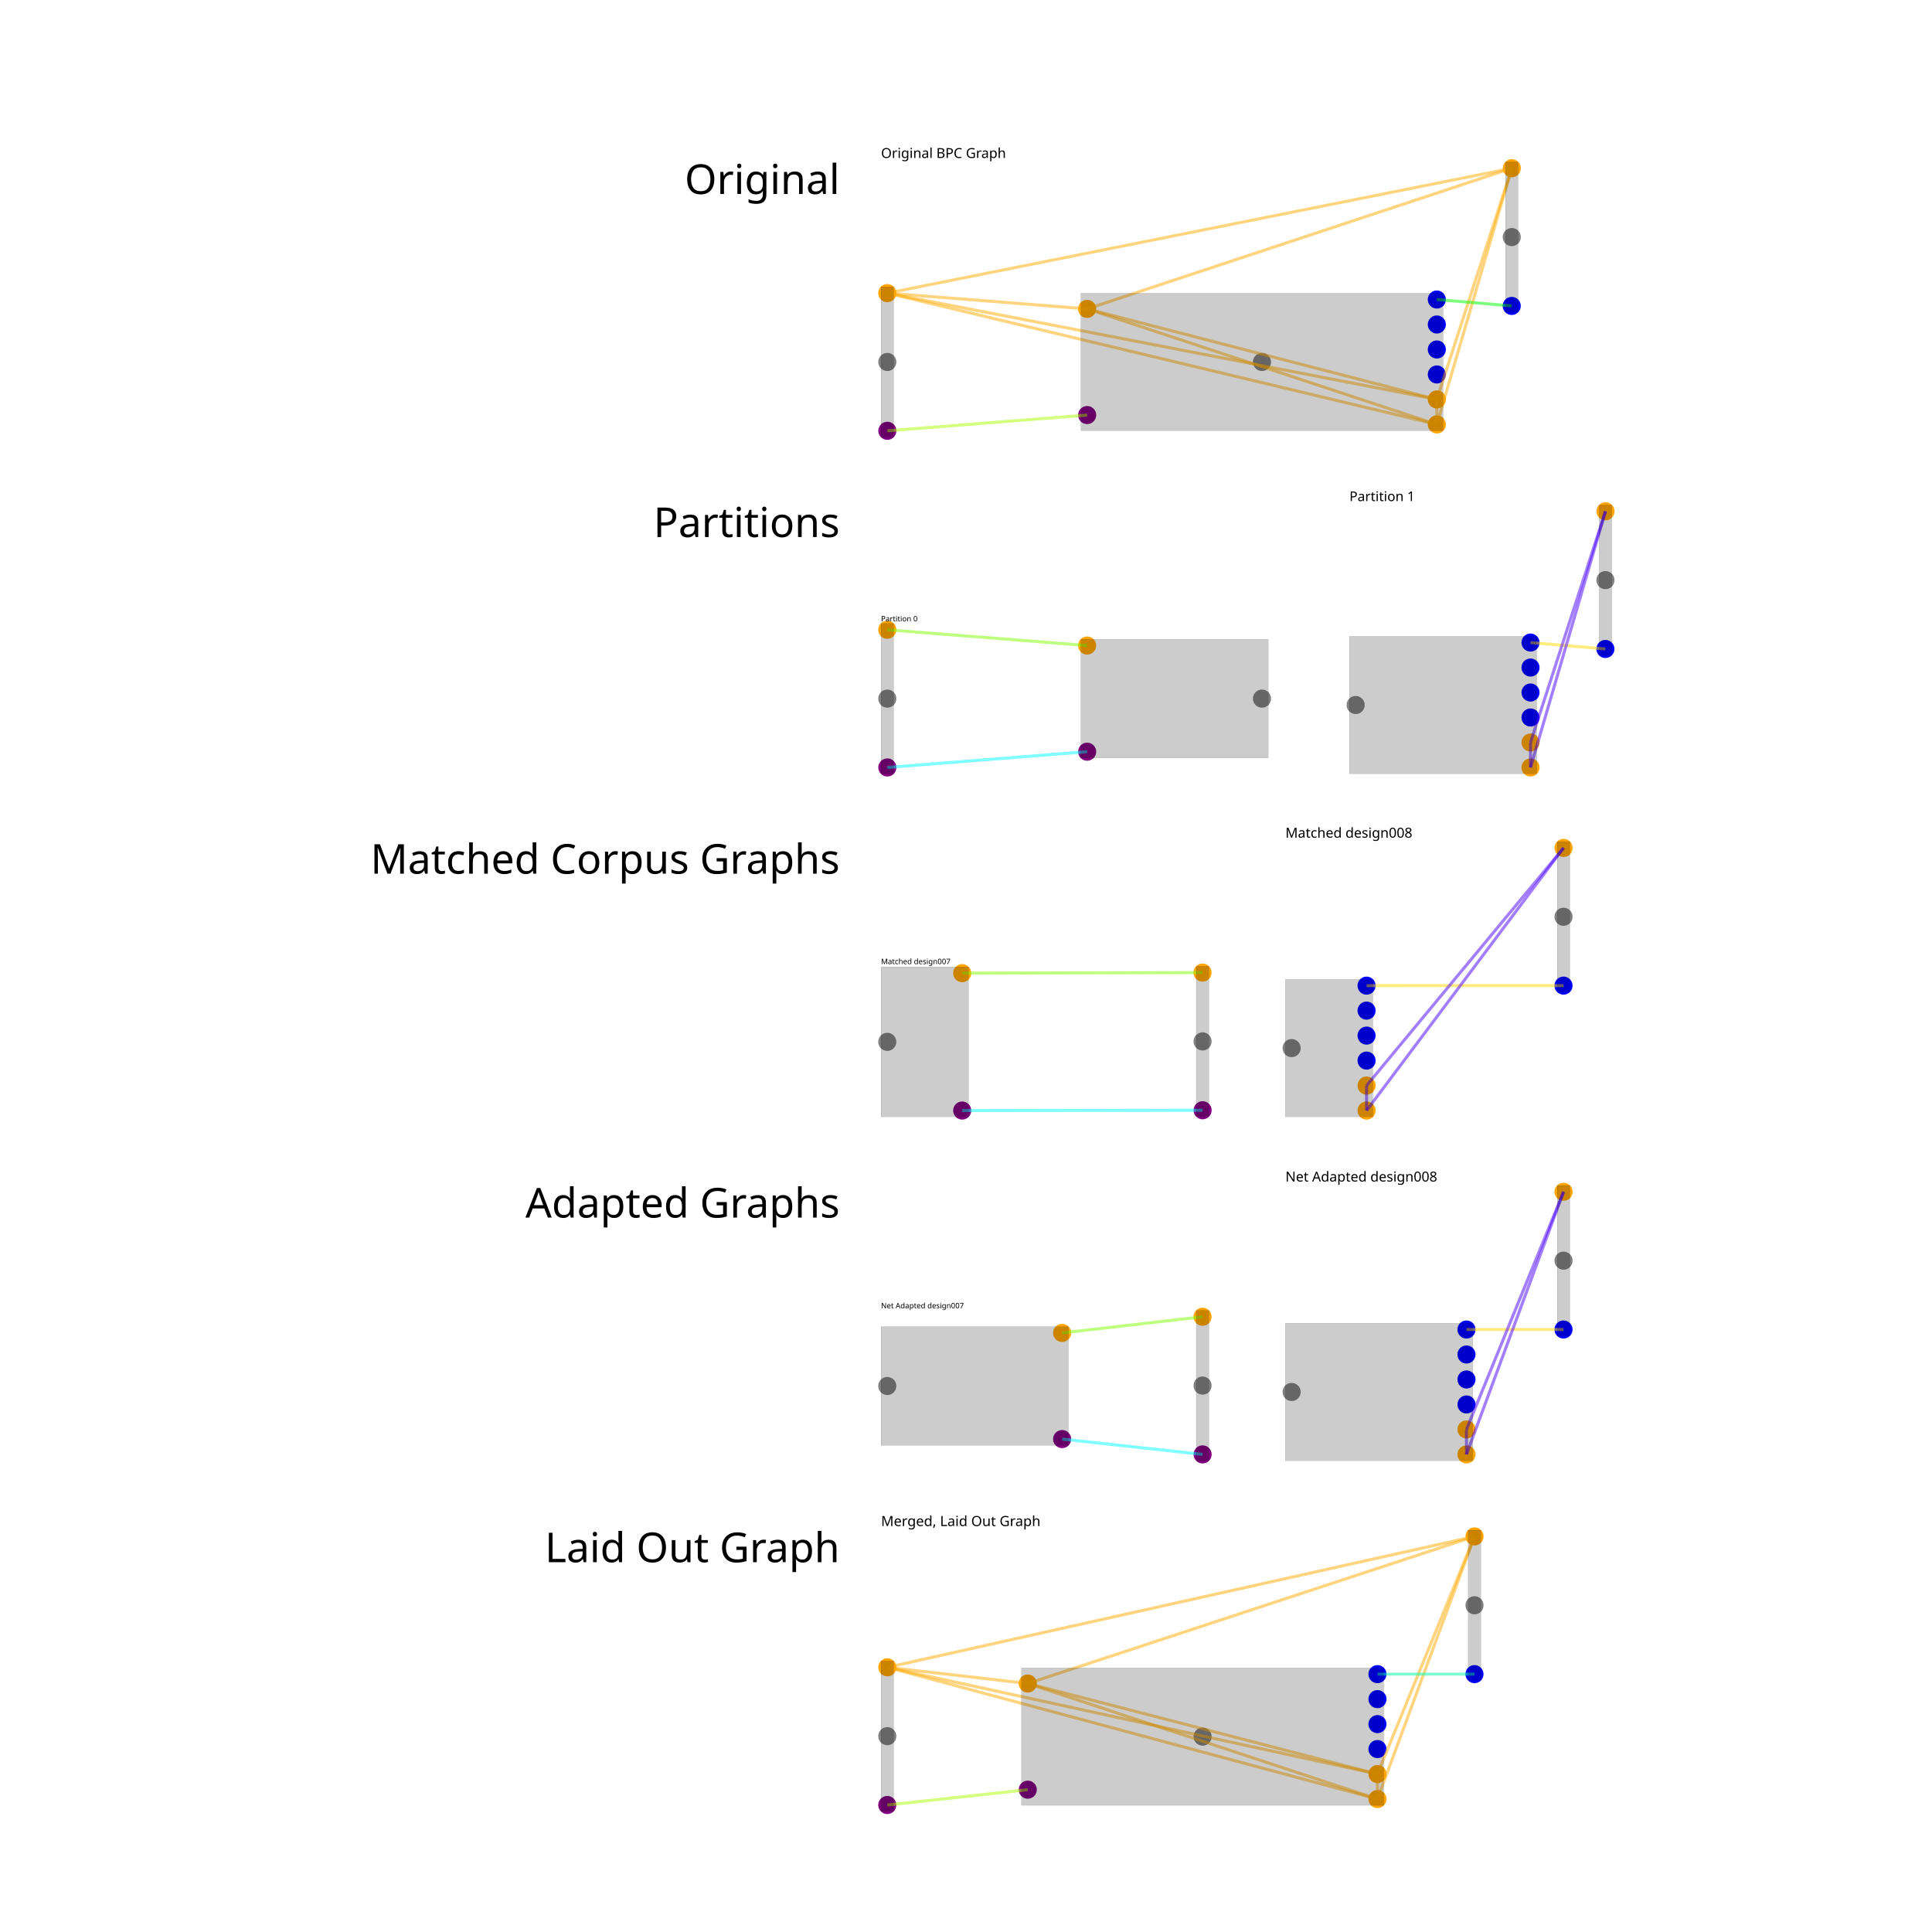
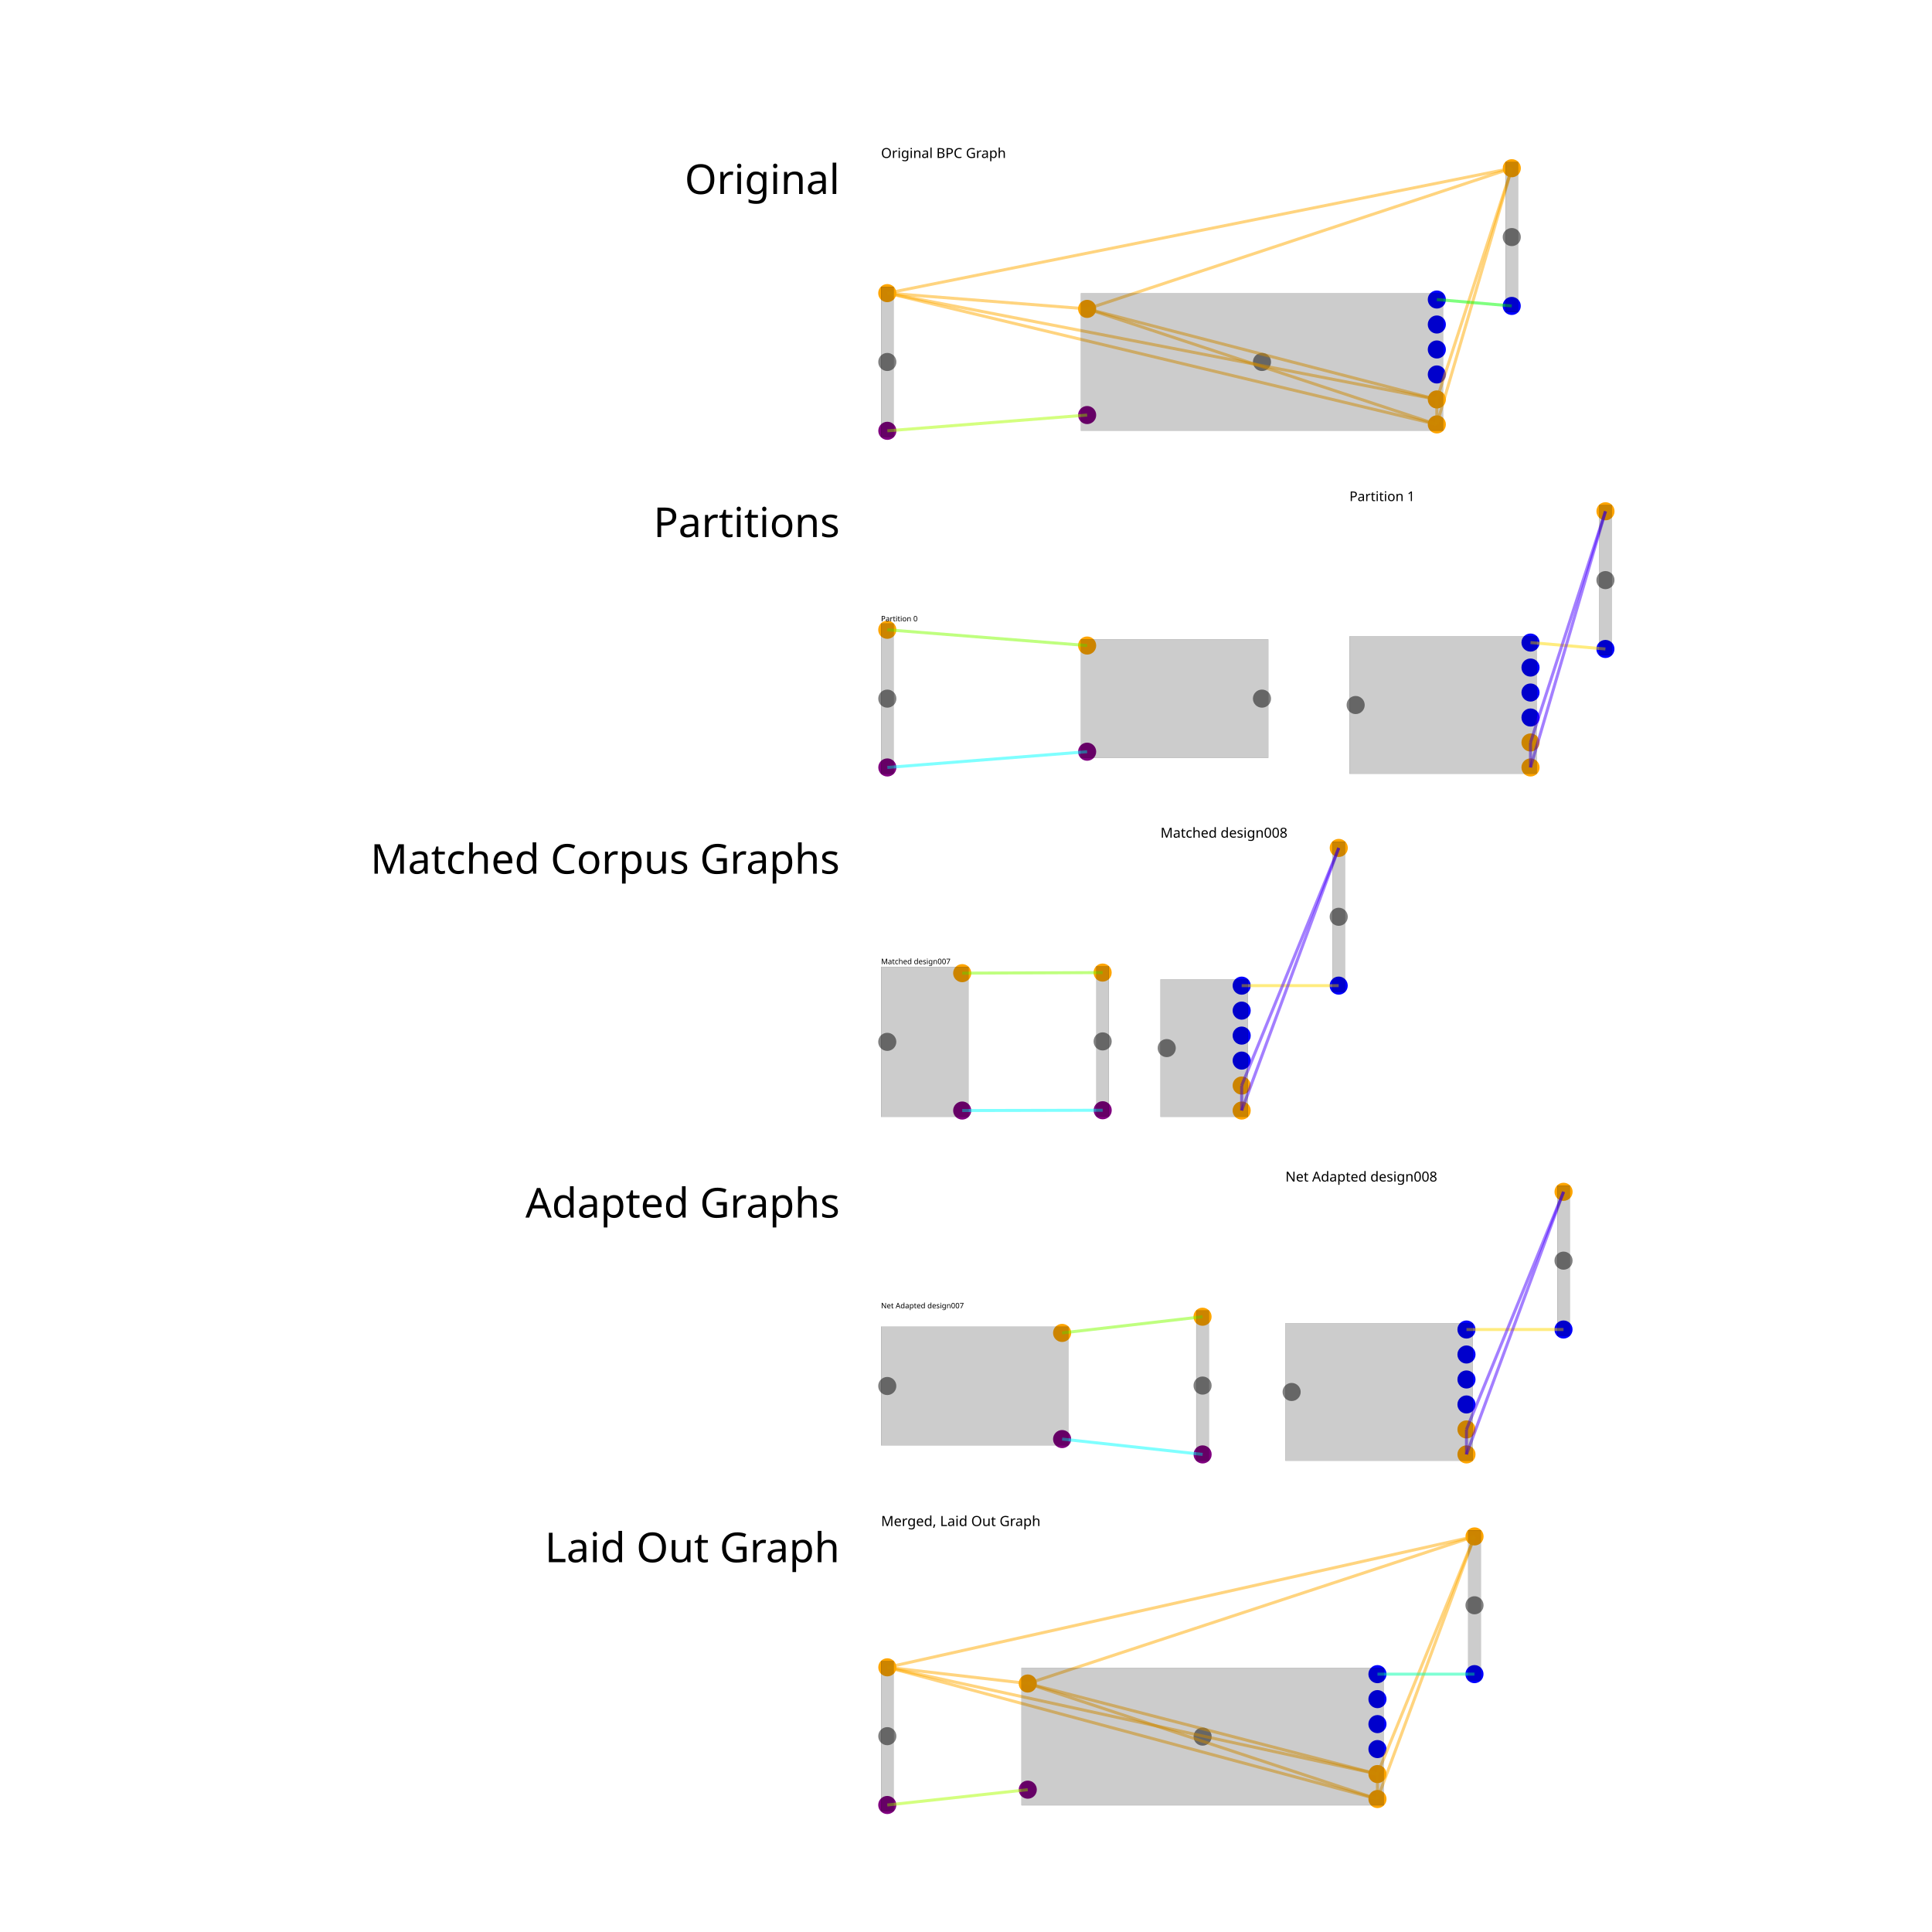
<svg xmlns="http://www.w3.org/2000/svg" width="640" height="640" viewBox="0 0 640 640">
  <rect width="100%" height="100%" fill="white" />
  <g>
    <circle data-type="point" data-label="schematic_component_0_center component_center center_schematic_component_0" data-x="0" data-y="0" cx="418.048" cy="119.907" r="3" fill="gray" />
  </g>
  <g>
    <circle data-type="point" data-label="schematic_port_0 vcc unnamedsubcircuit37_connectivity_net0" data-x="-1.4" data-y="0.425" cx="360.127" cy="102.324" r="3" fill="orange" />
  </g>
  <g>
    <circle data-type="point" data-label="schematic_port_1 gnd unnamedsubcircuit37_connectivity_net1" data-x="-1.4" data-y="-0.425" cx="360.127" cy="137.49" r="3" fill="purple" />
  </g>
  <g>
    <circle data-type="point" data-label="schematic_port_2 normal unnamedsubcircuit37_connectivity_net5" data-x="1.4" data-y="0.5" cx="475.969" cy="99.221" r="3" fill="blue" />
  </g>
  <g>
    <circle data-type="point" data-label="schematic_port_3 normal unnamedsubcircuit37_connectivity_net4" data-x="1.4" data-y="0.3" cx="475.969" cy="107.496" r="3" fill="blue" />
  </g>
  <g>
    <circle data-type="point" data-label="schematic_port_4 normal unnamedsubcircuit37_connectivity_net3" data-x="1.4" data-y="0.1" cx="475.969" cy="115.77" r="3" fill="blue" />
  </g>
  <g>
    <circle data-type="point" data-label="schematic_port_5 normal unnamedsubcircuit37_connectivity_net2" data-x="1.4" data-y="-0.1" cx="475.969" cy="124.045" r="3" fill="blue" />
  </g>
  <g>
    <circle data-type="point" data-label="schematic_port_6 vcc unnamedsubcircuit37_connectivity_net0" data-x="1.4" data-y="-0.3" cx="475.969" cy="132.319" r="3" fill="orange" />
  </g>
  <g>
    <circle data-type="point" data-label="schematic_port_7 vcc unnamedsubcircuit37_connectivity_net0" data-x="1.4" data-y="-0.5" cx="475.969" cy="140.593" r="3" fill="orange" />
  </g>
  <g>
    <circle data-type="point" data-label="schematic_component_1_center component_center center_schematic_component_1" data-x="-3" data-y="0" cx="293.932" cy="119.907" r="3" fill="gray" />
  </g>
  <g>
    <circle data-type="point" data-label="schematic_port_8 gnd unnamedsubcircuit37_connectivity_net1" data-x="-2.999727" data-y="-0.551209" cx="293.943" cy="142.712" r="3" fill="purple" />
  </g>
  <g>
    <circle data-type="point" data-label="schematic_port_9 vcc unnamedsubcircuit37_connectivity_net0" data-x="-3.000273" data-y="0.551209" cx="293.92" cy="97.103" r="3" fill="orange" />
  </g>
  <g>
    <circle data-type="point" data-label="schematic_component_2_center component_center center_schematic_component_2" data-x="2" data-y="1" cx="500.792" cy="78.535" r="3" fill="gray" />
  </g>
  <g>
    <circle data-type="point" data-label="schematic_port_10 normal unnamedsubcircuit37_connectivity_net5" data-x="1.999727" data-y="0.448709" cx="500.781" cy="101.343" r="3" fill="blue" />
  </g>
  <g>
    <circle data-type="point" data-label="schematic_port_11 vcc unnamedsubcircuit37_connectivity_net0" data-x="2.000273" data-y="1.551291" cx="500.804" cy="55.727" r="3" fill="orange" />
  </g>
  <g>
    <circle data-type="point" data-label="schematic_component_0_center component_center center_schematic_component_0" data-x="0" data-y="-2.6955145375000003" cx="418.048" cy="231.427" r="3" fill="gray" />
  </g>
  <g>
    <circle data-type="point" data-label="schematic_port_0 vcc unnamedsubcircuit37_connectivity_net0" data-x="-1.4" data-y="-2.2705145375000004" cx="360.127" cy="213.843" r="3" fill="orange" />
  </g>
  <g>
    <circle data-type="point" data-label="schematic_port_1 gnd unnamedsubcircuit37_connectivity_net1" data-x="-1.4" data-y="-3.1205145375" cx="360.127" cy="249.01" r="3" fill="purple" />
  </g>
  <g>
    <circle data-type="point" data-label="schematic_component_1_center component_center center_schematic_component_1" data-x="-3" data-y="-2.6955145375000003" cx="293.932" cy="231.427" r="3" fill="gray" />
  </g>
  <g>
    <circle data-type="point" data-label="schematic_port_8 gnd unnamedsubcircuit37_connectivity_net1" data-x="-2.999727" data-y="-3.2467235375000003" cx="293.943" cy="254.231" r="3" fill="purple" />
  </g>
  <g>
    <circle data-type="point" data-label="schematic_port_9 vcc unnamedsubcircuit37_connectivity_net0" data-x="-3.000273" data-y="-2.1443055375" cx="293.92" cy="208.622" r="3" fill="orange" />
  </g>
  <g>
    <circle data-type="point" data-label="schematic_component_0_center component_center center_schematic_component_0" data-x="0.7500683249999999" data-y="-2.7467238375000003" cx="449.08" cy="233.545" r="3" fill="gray" />
  </g>
  <g>
    <circle data-type="point" data-label="schematic_port_2 normal unnamedsubcircuit37_connectivity_net5" data-x="2.150068325" data-y="-2.2467238375000003" cx="507.001" cy="212.859" r="3" fill="blue" />
  </g>
  <g>
    <circle data-type="point" data-label="schematic_port_3 normal unnamedsubcircuit37_connectivity_net4" data-x="2.150068325" data-y="-2.4467238375000004" cx="507.001" cy="221.134" r="3" fill="blue" />
  </g>
  <g>
    <circle data-type="point" data-label="schematic_port_4 normal unnamedsubcircuit37_connectivity_net3" data-x="2.150068325" data-y="-2.6467238375000006" cx="507.001" cy="229.408" r="3" fill="blue" />
  </g>
  <g>
    <circle data-type="point" data-label="schematic_port_5 normal unnamedsubcircuit37_connectivity_net2" data-x="2.150068325" data-y="-2.8467238375000004" cx="507.001" cy="237.682" r="3" fill="blue" />
  </g>
  <g>
    <circle data-type="point" data-label="schematic_port_6 vcc unnamedsubcircuit37_connectivity_net0" data-x="2.150068325" data-y="-3.0467238375000005" cx="507.001" cy="245.957" r="3" fill="orange" />
  </g>
  <g>
    <circle data-type="point" data-label="schematic_port_7 vcc unnamedsubcircuit37_connectivity_net0" data-x="2.150068325" data-y="-3.2467238375000003" cx="507.001" cy="254.231" r="3" fill="orange" />
  </g>
  <g>
    <circle data-type="point" data-label="schematic_component_2_center component_center center_schematic_component_2" data-x="2.750068325" data-y="-1.7467238375000005" cx="531.824" cy="192.173" r="3" fill="gray" />
  </g>
  <g>
    <circle data-type="point" data-label="schematic_port_10 normal unnamedsubcircuit37_connectivity_net5" data-x="2.749795325" data-y="-2.2980148375000002" cx="531.813" cy="214.981" r="3" fill="blue" />
  </g>
  <g>
    <circle data-type="point" data-label="schematic_port_11 vcc unnamedsubcircuit37_connectivity_net0" data-x="2.750341325" data-y="-1.1954328375000005" cx="531.836" cy="169.365" r="3" fill="orange" />
  </g>
  <g>
    <circle data-type="point" data-label="schematic_component_0_center component_center center_schematic_component_0" data-x="-3.0002733499999996" data-y="-5.443701928674747" cx="293.92" cy="345.125" r="3" fill="gray" />
  </g>
  <g>
    <circle data-type="point" data-label="schematic_port_0 vcc unnamedsubcircuit250_connectivity_net1" data-x="-2.4002733499999995" data-y="-4.893701928674747" cx="318.744" cy="322.37" r="3" fill="orange" />
  </g>
  <g>
    <circle data-type="point" data-label="schematic_port_1 gnd unnamedsubcircuit250_connectivity_net0" data-x="-2.4002733499999995" data-y="-5.993701928674747" cx="318.744" cy="367.88" r="3" fill="purple" />
  </g>
  <g>
-     <circle data-type="point" data-label="schematic_component_1_center component_center center_schematic_component_1" data-x="-0.47566634999999957" data-y="-5.440258928674747" cx="398.369" cy="344.982" r="3" fill="gray" />
-   </g>
-   <g>
-     <circle data-type="point" data-label="schematic_port_2 gnd unnamedsubcircuit250_connectivity_net0" data-x="-0.47539234999999946" data-y="-5.991467928674747" cx="398.38" cy="367.787" r="3" fill="purple" />
-   </g>
-   <g>
-     <circle data-type="point" data-label="schematic_port_3 vcc unnamedsubcircuit250_connectivity_net1" data-x="-0.47593934999999954" data-y="-4.889048928674747" cx="398.358" cy="322.178" r="3" fill="orange" />
-   </g>
-   <g>
-     <circle data-type="point" data-label="schematic_component_0_center component_center center_schematic_component_0" data-x="0.23738714890627044" data-y="-5.493701928674747" cx="427.869" cy="347.193" r="3" fill="gray" />
-   </g>
-   <g>
-     <circle data-type="point" data-label="schematic_port_0 normal unnamedsubcircuit285_connectivity_net0" data-x="0.8373871489062705" data-y="-4.993701928674747" cx="452.693" cy="326.507" r="3" fill="blue" />
-   </g>
-   <g>
-     <circle data-type="point" data-label="schematic_port_1 normal unnamedsubcircuit285_connectivity_net2" data-x="0.8373871489062705" data-y="-5.193701928674747" cx="452.693" cy="334.782" r="3" fill="blue" />
-   </g>
-   <g>
-     <circle data-type="point" data-label="schematic_port_2 normal unnamedsubcircuit285_connectivity_net3" data-x="0.8373871489062705" data-y="-5.393701928674747" cx="452.693" cy="343.056" r="3" fill="blue" />
-   </g>
-   <g>
-     <circle data-type="point" data-label="schematic_port_3 normal unnamedsubcircuit285_connectivity_net4" data-x="0.8373871489062705" data-y="-5.593701928674747" cx="452.693" cy="351.331" r="3" fill="blue" />
-   </g>
-   <g>
-     <circle data-type="point" data-label="schematic_port_4 vcc unnamedsubcircuit285_connectivity_net1" data-x="0.8373871489062705" data-y="-5.793701928674746" cx="452.693" cy="359.605" r="3" fill="orange" />
-   </g>
-   <g>
-     <circle data-type="point" data-label="schematic_port_5 vcc unnamedsubcircuit285_connectivity_net1" data-x="0.8373871489062705" data-y="-5.993701928674747" cx="452.693" cy="367.88" r="3" fill="orange" />
-   </g>
-   <g>
-     <circle data-type="point" data-label="schematic_component_1_center component_center center_schematic_component_1" data-x="2.4144711489062702" data-y="-4.442266928674747" cx="517.94" cy="303.693" r="3" fill="gray" />
-   </g>
-   <g>
-     <circle data-type="point" data-label="schematic_port_6 normal unnamedsubcircuit285_connectivity_net0" data-x="2.4141981489062703" data-y="-4.993556928674747" cx="517.929" cy="326.501" r="3" fill="blue" />
-   </g>
-   <g>
-     <circle data-type="point" data-label="schematic_port_7 vcc unnamedsubcircuit285_connectivity_net1" data-x="2.4147451489062703" data-y="-3.890975928674747" cx="517.951" cy="280.885" r="3" fill="orange" />
+     <circle data-type="point" data-label="schematic_component_1_center component_center center_schematic_component_1" data-x="-1.2756663499999996" data-y="-5.440258928674747" cx="365.271" cy="344.982" r="3" fill="gray" />
+   </g>
+   <g>
+     <circle data-type="point" data-label="schematic_port_2 gnd unnamedsubcircuit250_connectivity_net0" data-x="-1.2753923499999995" data-y="-5.991467928674747" cx="365.282" cy="367.787" r="3" fill="purple" />
+   </g>
+   <g>
+     <circle data-type="point" data-label="schematic_port_3 vcc unnamedsubcircuit250_connectivity_net1" data-x="-1.2759393499999996" data-y="-4.889048928674747" cx="365.26" cy="322.178" r="3" fill="orange" />
+   </g>
+   <g>
+     <circle data-type="point" data-label="schematic_component_0_center component_center center_schematic_component_0" data-x="-0.7626128510937291" data-y="-5.493701928674747" cx="386.497" cy="347.193" r="3" fill="gray" />
+   </g>
+   <g>
+     <circle data-type="point" data-label="schematic_port_0 normal unnamedsubcircuit285_connectivity_net0" data-x="-0.16261285109372903" data-y="-4.993701928674747" cx="411.321" cy="326.507" r="3" fill="blue" />
+   </g>
+   <g>
+     <circle data-type="point" data-label="schematic_port_1 normal unnamedsubcircuit285_connectivity_net2" data-x="-0.16261285109372903" data-y="-5.193701928674747" cx="411.321" cy="334.782" r="3" fill="blue" />
+   </g>
+   <g>
+     <circle data-type="point" data-label="schematic_port_2 normal unnamedsubcircuit285_connectivity_net3" data-x="-0.16261285109372903" data-y="-5.393701928674747" cx="411.321" cy="343.056" r="3" fill="blue" />
+   </g>
+   <g>
+     <circle data-type="point" data-label="schematic_port_3 normal unnamedsubcircuit285_connectivity_net4" data-x="-0.16261285109372903" data-y="-5.593701928674747" cx="411.321" cy="351.331" r="3" fill="blue" />
+   </g>
+   <g>
+     <circle data-type="point" data-label="schematic_port_4 vcc unnamedsubcircuit285_connectivity_net1" data-x="-0.16261285109372903" data-y="-5.793701928674746" cx="411.321" cy="359.605" r="3" fill="orange" />
+   </g>
+   <g>
+     <circle data-type="point" data-label="schematic_port_5 vcc unnamedsubcircuit285_connectivity_net1" data-x="-0.16261285109372903" data-y="-5.993701928674747" cx="411.321" cy="367.88" r="3" fill="orange" />
+   </g>
+   <g>
+     <circle data-type="point" data-label="schematic_component_1_center component_center center_schematic_component_1" data-x="0.6144711489062709" data-y="-4.442266928674747" cx="443.47" cy="303.693" r="3" fill="gray" />
+   </g>
+   <g>
+     <circle data-type="point" data-label="schematic_port_6 normal unnamedsubcircuit285_connectivity_net0" data-x="0.6141981489062709" data-y="-4.993556928674747" cx="443.459" cy="326.501" r="3" fill="blue" />
+   </g>
+   <g>
+     <circle data-type="point" data-label="schematic_port_7 vcc unnamedsubcircuit285_connectivity_net1" data-x="0.614745148906271" data-y="-3.890975928674747" cx="443.481" cy="280.885" r="3" fill="orange" />
  </g>
  <g>
    <circle data-type="point" data-label="schematic_component_0_center component_center center_schematic_component_0" data-x="-3.0002733499999996" data-y="-8.19934342740369" cx="293.92" cy="459.132" r="3" fill="gray" />
  </g>
  <g>
    <circle data-type="point" data-label="schematic_port_0 vcc unnamedsubcircuit37_connectivity_net0" data-x="-1.6002733499999997" data-y="-7.77434342740369" cx="351.841" cy="441.548" r="3" fill="orange" />
  </g>
  <g>
    <circle data-type="point" data-label="schematic_port_1 gnd unnamedsubcircuit37_connectivity_net1" data-x="-1.6002733499999997" data-y="-8.62434342740369" cx="351.841" cy="476.715" r="3" fill="purple" />
  </g>
  <g>
    <circle data-type="point" data-label="schematic_component_1_center component_center center_schematic_component_1" data-x="-0.47566634999999957" data-y="-8.19590042740369" cx="398.369" cy="458.989" r="3" fill="gray" />
  </g>
  <g>
    <circle data-type="point" data-label="schematic_port_8 gnd unnamedsubcircuit37_connectivity_net1" data-x="-0.47539234999999946" data-y="-8.74710942740369" cx="398.38" cy="481.794" r="3" fill="purple" />
  </g>
  <g>
    <circle data-type="point" data-label="schematic_port_9 vcc unnamedsubcircuit37_connectivity_net0" data-x="-0.47593934999999954" data-y="-7.64469042740369" cx="398.358" cy="436.184" r="3" fill="orange" />
  </g>
  <g>
    <circle data-type="point" data-label="schematic_component_0_center component_center center_schematic_component_0" data-x="0.23738714890627044" data-y="-8.247109432757798" cx="427.869" cy="461.108" r="3" fill="gray" />
  </g>
  <g>
    <circle data-type="point" data-label="schematic_port_2 normal unnamedsubcircuit37_connectivity_net5" data-x="1.63738714890627" data-y="-7.747109432757798" cx="485.79" cy="440.422" r="3" fill="blue" />
  </g>
  <g>
    <circle data-type="point" data-label="schematic_port_3 normal unnamedsubcircuit37_connectivity_net4" data-x="1.63738714890627" data-y="-7.947109432757798" cx="485.79" cy="448.696" r="3" fill="blue" />
  </g>
  <g>
    <circle data-type="point" data-label="schematic_port_4 normal unnamedsubcircuit37_connectivity_net3" data-x="1.63738714890627" data-y="-8.147109432757798" cx="485.79" cy="456.971" r="3" fill="blue" />
  </g>
  <g>
    <circle data-type="point" data-label="schematic_port_5 normal unnamedsubcircuit37_connectivity_net2" data-x="1.63738714890627" data-y="-8.347109432757797" cx="485.79" cy="465.245" r="3" fill="blue" />
  </g>
  <g>
    <circle data-type="point" data-label="schematic_port_6 vcc unnamedsubcircuit37_connectivity_net0" data-x="1.63738714890627" data-y="-8.547109432757798" cx="485.79" cy="473.519" r="3" fill="orange" />
  </g>
  <g>
    <circle data-type="point" data-label="schematic_port_7 vcc unnamedsubcircuit37_connectivity_net0" data-x="1.63738714890627" data-y="-8.747109432757798" cx="485.79" cy="481.794" r="3" fill="orange" />
  </g>
  <g>
    <circle data-type="point" data-label="schematic_component_2_center component_center center_schematic_component_2" data-x="2.4144711489062702" data-y="-7.195674432757798" cx="517.94" cy="417.608" r="3" fill="gray" />
  </g>
  <g>
    <circle data-type="point" data-label="schematic_port_10 normal unnamedsubcircuit37_connectivity_net5" data-x="2.4141981489062703" data-y="-7.746964432757798" cx="517.929" cy="440.416" r="3" fill="blue" />
  </g>
  <g>
    <circle data-type="point" data-label="schematic_port_11 vcc unnamedsubcircuit37_connectivity_net0" data-x="2.4147451489062703" data-y="-6.644383432757797" cx="517.951" cy="394.8" r="3" fill="orange" />
  </g>
  <g>
    <circle data-type="point" data-label="schematic_component_0_center component_center center_schematic_component_0" data-x="-0.475392650691957" data-y="-11.006487687510113" cx="398.38" cy="575.269" r="3" fill="gray" />
  </g>
  <g>
    <circle data-type="point" data-label="schematic_port_0 vcc unnamedsubcircuit37_connectivity_net0" data-x="-1.875392650691957" data-y="-10.581487687510112" cx="340.459" cy="557.686" r="3" fill="orange" />
  </g>
  <g>
    <circle data-type="point" data-label="schematic_port_1 gnd unnamedsubcircuit37_connectivity_net1" data-x="-1.875392650691957" data-y="-11.431487687510113" cx="340.459" cy="592.852" r="3" fill="purple" />
  </g>
  <g>
    <circle data-type="point" data-label="schematic_port_2 normal unnamedsubcircuit37_connectivity_net5" data-x="0.9246073493080429" data-y="-10.506487687510113" cx="456.301" cy="554.583" r="3" fill="blue" />
  </g>
  <g>
    <circle data-type="point" data-label="schematic_port_3 normal unnamedsubcircuit37_connectivity_net4" data-x="0.9246073493080429" data-y="-10.706487687510112" cx="456.301" cy="562.858" r="3" fill="blue" />
  </g>
  <g>
    <circle data-type="point" data-label="schematic_port_4 normal unnamedsubcircuit37_connectivity_net3" data-x="0.9246073493080429" data-y="-10.906487687510113" cx="456.301" cy="571.132" r="3" fill="blue" />
  </g>
  <g>
    <circle data-type="point" data-label="schematic_port_5 normal unnamedsubcircuit37_connectivity_net2" data-x="0.9246073493080429" data-y="-11.106487687510112" cx="456.301" cy="579.406" r="3" fill="blue" />
  </g>
  <g>
    <circle data-type="point" data-label="schematic_port_6 vcc unnamedsubcircuit37_connectivity_net0" data-x="0.9246073493080429" data-y="-11.306487687510113" cx="456.301" cy="587.681" r="3" fill="orange" />
  </g>
  <g>
    <circle data-type="point" data-label="schematic_port_7 vcc unnamedsubcircuit37_connectivity_net0" data-x="0.9246073493080429" data-y="-11.506487687510113" cx="456.301" cy="595.955" r="3" fill="orange" />
  </g>
  <g>
    <circle data-type="point" data-label="schematic_component_1_center component_center center_schematic_component_1" data-x="-2.999999650691957" data-y="-11.003044687510112" cx="293.932" cy="575.127" r="3" fill="gray" />
  </g>
  <g>
    <circle data-type="point" data-label="schematic_port_8 gnd unnamedsubcircuit37_connectivity_net1" data-x="-3.000273650691957" data-y="-11.554253687510112" cx="293.92" cy="597.931" r="3" fill="purple" />
  </g>
  <g>
    <circle data-type="point" data-label="schematic_port_9 vcc unnamedsubcircuit37_connectivity_net0" data-x="-2.999726650691957" data-y="-10.451834687510113" cx="293.943" cy="552.322" r="3" fill="orange" />
  </g>
  <g>
    <circle data-type="point" data-label="schematic_component_2_center component_center center_schematic_component_2" data-x="1.7016913493080428" data-y="-9.955052687510113" cx="488.451" cy="531.769" r="3" fill="gray" />
  </g>
  <g>
    <circle data-type="point" data-label="schematic_port_10 normal unnamedsubcircuit37_connectivity_net5" data-x="1.7014183493080428" data-y="-10.506342687510113" cx="488.439" cy="554.577" r="3" fill="blue" />
  </g>
  <g>
    <circle data-type="point" data-label="schematic_port_11 vcc unnamedsubcircuit37_connectivity_net0" data-x="1.7019653493080429" data-y="-9.403761687510112" cx="488.462" cy="508.961" r="3" fill="orange" />
  </g>
  <g>
    <polyline data-points="-1.4,0.425 1.4,-0.3" data-type="line" data-label="" points="360.127,102.324 475.969,132.319" fill="none" stroke="hsl(40, 100%, 50%, 0.5)" stroke-width="1" />
  </g>
  <g>
    <polyline data-points="-1.4,0.425 1.4,-0.5" data-type="line" data-label="" points="360.127,102.324 475.969,140.593" fill="none" stroke="hsl(40, 100%, 50%, 0.5)" stroke-width="1" />
  </g>
  <g>
    <polyline data-points="-1.4,0.425 -3.000273,0.551209" data-type="line" data-label="" points="360.127,102.324 293.92,97.103" fill="none" stroke="hsl(40, 100%, 50%, 0.5)" stroke-width="1" />
  </g>
  <g>
    <polyline data-points="-1.4,0.425 2.000273,1.551291" data-type="line" data-label="" points="360.127,102.324 500.804,55.727" fill="none" stroke="hsl(40, 100%, 50%, 0.5)" stroke-width="1" />
  </g>
  <g>
    <polyline data-points="1.4,-0.3 1.4,-0.5" data-type="line" data-label="" points="475.969,132.319 475.969,140.593" fill="none" stroke="hsl(40, 100%, 50%, 0.5)" stroke-width="1" />
  </g>
  <g>
    <polyline data-points="1.4,-0.3 -3.000273,0.551209" data-type="line" data-label="" points="475.969,132.319 293.92,97.103" fill="none" stroke="hsl(40, 100%, 50%, 0.5)" stroke-width="1" />
  </g>
  <g>
    <polyline data-points="1.4,-0.3 2.000273,1.551291" data-type="line" data-label="" points="475.969,132.319 500.804,55.727" fill="none" stroke="hsl(40, 100%, 50%, 0.5)" stroke-width="1" />
  </g>
  <g>
    <polyline data-points="1.4,-0.5 -3.000273,0.551209" data-type="line" data-label="" points="475.969,140.593 293.92,97.103" fill="none" stroke="hsl(40, 100%, 50%, 0.5)" stroke-width="1" />
  </g>
  <g>
    <polyline data-points="1.4,-0.5 2.000273,1.551291" data-type="line" data-label="" points="475.969,140.593 500.804,55.727" fill="none" stroke="hsl(40, 100%, 50%, 0.5)" stroke-width="1" />
  </g>
  <g>
    <polyline data-points="-3.000273,0.551209 2.000273,1.551291" data-type="line" data-label="" points="293.92,97.103 500.804,55.727" fill="none" stroke="hsl(40, 100%, 50%, 0.5)" stroke-width="1" />
  </g>
  <g>
    <polyline data-points="-1.4,-0.425 -2.999727,-0.551209" data-type="line" data-label="" points="360.127,137.49 293.943,142.712" fill="none" stroke="hsl(80, 100%, 50%, 0.5)" stroke-width="1" />
  </g>
  <g>
    <polyline data-points="1.4,0.5 1.999727,0.448709" data-type="line" data-label="" points="475.969,99.221 500.781,101.343" fill="none" stroke="hsl(120, 100%, 50%, 0.5)" stroke-width="1" />
  </g>
  <g>
    <polyline data-points="-1.4,-2.2705145375000004 -3.000273,-2.1443055375" data-type="line" data-label="" points="360.127,213.843 293.92,208.622" fill="none" stroke="hsl(90, 100%, 50%, 0.5)" stroke-width="1" />
  </g>
  <g>
    <polyline data-points="-1.4,-3.1205145375 -2.999727,-3.2467235375000003" data-type="line" data-label="" points="360.127,249.01 293.943,254.231" fill="none" stroke="hsl(180, 100%, 50%, 0.5)" stroke-width="1" />
  </g>
  <g>
    <polyline data-points="2.150068325,-2.2467238375000003 2.749795325,-2.2980148375000002" data-type="line" data-label="" points="507.001,212.859 531.813,214.981" fill="none" stroke="hsl(51.429, 100%, 50%, 0.5)" stroke-width="1" />
  </g>
  <g>
    <polyline data-points="2.150068325,-3.0467238375000005 2.150068325,-3.2467238375000003" data-type="line" data-label="" points="507.001,245.957 507.001,254.231" fill="none" stroke="hsl(257.143, 100%, 50%, 0.5)" stroke-width="1" />
  </g>
  <g>
    <polyline data-points="2.150068325,-3.0467238375000005 2.750341325,-1.1954328375000005" data-type="line" data-label="" points="507.001,245.957 531.836,169.365" fill="none" stroke="hsl(257.143, 100%, 50%, 0.5)" stroke-width="1" />
  </g>
  <g>
    <polyline data-points="2.150068325,-3.2467238375000003 2.750341325,-1.1954328375000005" data-type="line" data-label="" points="507.001,254.231 531.836,169.365" fill="none" stroke="hsl(257.143, 100%, 50%, 0.5)" stroke-width="1" />
  </g>
  <g>
-     <polyline data-points="-2.4002733499999995,-4.893701928674747 -0.47593934999999954,-4.889048928674747" data-type="line" data-label="" points="318.744,322.37 398.358,322.178" fill="none" stroke="hsl(90, 100%, 50%, 0.5)" stroke-width="1" />
-   </g>
-   <g>
-     <polyline data-points="-2.4002733499999995,-5.993701928674747 -0.47539234999999946,-5.991467928674747" data-type="line" data-label="" points="318.744,367.88 398.38,367.787" fill="none" stroke="hsl(180, 100%, 50%, 0.5)" stroke-width="1" />
-   </g>
-   <g>
-     <polyline data-points="0.8373871489062705,-4.993701928674747 2.4141981489062703,-4.993556928674747" data-type="line" data-label="" points="452.693,326.507 517.929,326.501" fill="none" stroke="hsl(51.429, 100%, 50%, 0.5)" stroke-width="1" />
-   </g>
-   <g>
-     <polyline data-points="0.8373871489062705,-5.793701928674746 0.8373871489062705,-5.993701928674747" data-type="line" data-label="" points="452.693,359.605 452.693,367.88" fill="none" stroke="hsl(257.143, 100%, 50%, 0.5)" stroke-width="1" />
-   </g>
-   <g>
-     <polyline data-points="0.8373871489062705,-5.793701928674746 2.4147451489062703,-3.890975928674747" data-type="line" data-label="" points="452.693,359.605 517.951,280.885" fill="none" stroke="hsl(257.143, 100%, 50%, 0.5)" stroke-width="1" />
-   </g>
-   <g>
-     <polyline data-points="0.8373871489062705,-5.993701928674747 2.4147451489062703,-3.890975928674747" data-type="line" data-label="" points="452.693,367.88 517.951,280.885" fill="none" stroke="hsl(257.143, 100%, 50%, 0.5)" stroke-width="1" />
+     <polyline data-points="-2.4002733499999995,-4.893701928674747 -1.2759393499999996,-4.889048928674747" data-type="line" data-label="" points="318.744,322.37 365.26,322.178" fill="none" stroke="hsl(90, 100%, 50%, 0.5)" stroke-width="1" />
+   </g>
+   <g>
+     <polyline data-points="-2.4002733499999995,-5.993701928674747 -1.2753923499999995,-5.991467928674747" data-type="line" data-label="" points="318.744,367.88 365.282,367.787" fill="none" stroke="hsl(180, 100%, 50%, 0.5)" stroke-width="1" />
+   </g>
+   <g>
+     <polyline data-points="-0.16261285109372903,-4.993701928674747 0.6141981489062709,-4.993556928674747" data-type="line" data-label="" points="411.321,326.507 443.459,326.501" fill="none" stroke="hsl(51.429, 100%, 50%, 0.5)" stroke-width="1" />
+   </g>
+   <g>
+     <polyline data-points="-0.16261285109372903,-5.793701928674746 -0.16261285109372903,-5.993701928674747" data-type="line" data-label="" points="411.321,359.605 411.321,367.88" fill="none" stroke="hsl(257.143, 100%, 50%, 0.5)" stroke-width="1" />
+   </g>
+   <g>
+     <polyline data-points="-0.16261285109372903,-5.793701928674746 0.614745148906271,-3.890975928674747" data-type="line" data-label="" points="411.321,359.605 443.481,280.885" fill="none" stroke="hsl(257.143, 100%, 50%, 0.5)" stroke-width="1" />
+   </g>
+   <g>
+     <polyline data-points="-0.16261285109372903,-5.993701928674747 0.614745148906271,-3.890975928674747" data-type="line" data-label="" points="411.321,367.88 443.481,280.885" fill="none" stroke="hsl(257.143, 100%, 50%, 0.5)" stroke-width="1" />
  </g>
  <g>
    <polyline data-points="-1.6002733499999997,-7.77434342740369 -0.47593934999999954,-7.64469042740369" data-type="line" data-label="" points="351.841,441.548 398.358,436.184" fill="none" stroke="hsl(90, 100%, 50%, 0.5)" stroke-width="1" />
  </g>
  <g>
    <polyline data-points="-1.6002733499999997,-8.62434342740369 -0.47539234999999946,-8.74710942740369" data-type="line" data-label="" points="351.841,476.715 398.38,481.794" fill="none" stroke="hsl(180, 100%, 50%, 0.5)" stroke-width="1" />
  </g>
  <g>
    <polyline data-points="1.63738714890627,-7.747109432757798 2.4141981489062703,-7.746964432757798" data-type="line" data-label="" points="485.79,440.422 517.929,440.416" fill="none" stroke="hsl(51.429, 100%, 50%, 0.5)" stroke-width="1" />
  </g>
  <g>
    <polyline data-points="1.63738714890627,-8.547109432757798 1.63738714890627,-8.747109432757798" data-type="line" data-label="" points="485.79,473.519 485.79,481.794" fill="none" stroke="hsl(257.143, 100%, 50%, 0.5)" stroke-width="1" />
  </g>
  <g>
    <polyline data-points="1.63738714890627,-8.547109432757798 2.4147451489062703,-6.644383432757797" data-type="line" data-label="" points="485.79,473.519 517.951,394.8" fill="none" stroke="hsl(257.143, 100%, 50%, 0.5)" stroke-width="1" />
  </g>
  <g>
    <polyline data-points="1.63738714890627,-8.747109432757798 2.4147451489062703,-6.644383432757797" data-type="line" data-label="" points="485.79,481.794 517.951,394.8" fill="none" stroke="hsl(257.143, 100%, 50%, 0.5)" stroke-width="1" />
  </g>
  <g>
    <polyline data-points="-1.875392650691957,-10.581487687510112 -2.999726650691957,-10.451834687510113" data-type="line" data-label="" points="340.459,557.686 293.943,552.322" fill="none" stroke="hsl(40, 100%, 50%, 0.5)" stroke-width="1" />
  </g>
  <g>
    <polyline data-points="-1.875392650691957,-10.581487687510112 0.9246073493080429,-11.306487687510113" data-type="line" data-label="" points="340.459,557.686 456.301,587.681" fill="none" stroke="hsl(40, 100%, 50%, 0.5)" stroke-width="1" />
  </g>
  <g>
    <polyline data-points="-1.875392650691957,-10.581487687510112 0.9246073493080429,-11.506487687510113" data-type="line" data-label="" points="340.459,557.686 456.301,595.955" fill="none" stroke="hsl(40, 100%, 50%, 0.5)" stroke-width="1" />
  </g>
  <g>
    <polyline data-points="-1.875392650691957,-10.581487687510112 1.7019653493080429,-9.403761687510112" data-type="line" data-label="" points="340.459,557.686 488.462,508.961" fill="none" stroke="hsl(40, 100%, 50%, 0.5)" stroke-width="1" />
  </g>
  <g>
    <polyline data-points="-2.999726650691957,-10.451834687510113 0.9246073493080429,-11.306487687510113" data-type="line" data-label="" points="293.943,552.322 456.301,587.681" fill="none" stroke="hsl(40, 100%, 50%, 0.5)" stroke-width="1" />
  </g>
  <g>
    <polyline data-points="-2.999726650691957,-10.451834687510113 0.9246073493080429,-11.506487687510113" data-type="line" data-label="" points="293.943,552.322 456.301,595.955" fill="none" stroke="hsl(40, 100%, 50%, 0.5)" stroke-width="1" />
  </g>
  <g>
    <polyline data-points="-2.999726650691957,-10.451834687510113 1.7019653493080429,-9.403761687510112" data-type="line" data-label="" points="293.943,552.322 488.462,508.961" fill="none" stroke="hsl(40, 100%, 50%, 0.5)" stroke-width="1" />
  </g>
  <g>
    <polyline data-points="0.9246073493080429,-11.306487687510113 0.9246073493080429,-11.506487687510113" data-type="line" data-label="" points="456.301,587.681 456.301,595.955" fill="none" stroke="hsl(40, 100%, 50%, 0.5)" stroke-width="1" />
  </g>
  <g>
    <polyline data-points="0.9246073493080429,-11.306487687510113 1.7019653493080429,-9.403761687510112" data-type="line" data-label="" points="456.301,587.681 488.462,508.961" fill="none" stroke="hsl(40, 100%, 50%, 0.5)" stroke-width="1" />
  </g>
  <g>
    <polyline data-points="0.9246073493080429,-11.506487687510113 1.7019653493080429,-9.403761687510112" data-type="line" data-label="" points="456.301,595.955 488.462,508.961" fill="none" stroke="hsl(40, 100%, 50%, 0.5)" stroke-width="1" />
  </g>
  <g>
    <polyline data-points="-1.875392650691957,-11.431487687510113 -3.000273650691957,-11.554253687510112" data-type="line" data-label="" points="340.459,592.852 293.92,597.931" fill="none" stroke="hsl(80, 100%, 50%, 0.5)" stroke-width="1" />
  </g>
  <g>
    <polyline data-points="0.9246073493080429,-10.506487687510113 1.7014183493080428,-10.506342687510113" data-type="line" data-label="" points="456.301,554.583 488.439,554.577" fill="none" stroke="hsl(160, 100%, 50%, 0.5)" stroke-width="1" />
  </g>
  <g>
    <rect data-type="rect" data-label="schematic_component_0" data-x="0" data-y="0" x="358.059" y="97.153" width="119.979" height="45.509" fill="rgba(0, 0, 0, 0.2)" stroke="black" stroke-width="0.024" />
  </g>
  <g>
    <rect data-type="rect" data-label="schematic_component_1" data-x="-3" data-y="0" x="291.852" y="95.034" width="4.16" height="49.747" fill="rgba(0, 0, 0, 0.2)" stroke="black" stroke-width="0.024" />
  </g>
  <g>
    <rect data-type="rect" data-label="schematic_component_2" data-x="2" data-y="1" x="498.712" y="53.659" width="4.16" height="49.753" fill="rgba(0, 0, 0, 0.2)" stroke="black" stroke-width="0.024" />
  </g>
  <g>
    <rect data-type="rect" data-label="schematic_component_0" data-x="-0.7" data-y="-2.6955145375000003" x="358.059" y="211.775" width="62.058" height="39.304" fill="rgba(0, 0, 0, 0.2)" stroke="black" stroke-width="0.024" />
  </g>
  <g>
    <rect data-type="rect" data-label="schematic_component_1" data-x="-3" data-y="-2.6955145375000003" x="291.852" y="206.553" width="4.16" height="49.747" fill="rgba(0, 0, 0, 0.2)" stroke="black" stroke-width="0.024" />
  </g>
  <g>
    <rect data-type="rect" data-label="schematic_component_0" data-x="1.4500683249999997" data-y="-2.7467238375000003" x="447.011" y="210.79" width="62.058" height="45.509" fill="rgba(0, 0, 0, 0.2)" stroke="black" stroke-width="0.024" />
  </g>
  <g>
    <rect data-type="rect" data-label="schematic_component_2" data-x="2.750068325" data-y="-1.7467238375000005" x="529.744" y="167.296" width="4.16" height="49.753" fill="rgba(0, 0, 0, 0.2)" stroke="black" stroke-width="0.024" />
  </g>
  <g>
    <rect data-type="rect" data-label="schematic_component_0" data-x="-2.70027335" data-y="-5.443701928674747" x="291.852" y="320.302" width="28.96" height="49.647" fill="rgba(0, 0, 0, 0.2)" stroke="black" stroke-width="0.024" />
  </g>
  <g>
-     <rect data-type="rect" data-label="schematic_component_1" data-x="-0.47566600069195664" data-y="-5.440258634028854" x="396.289" y="320.109" width="4.16" height="49.747" fill="rgba(0, 0, 0, 0.2)" stroke="black" stroke-width="0.024" />
-   </g>
-   <g>
-     <rect data-type="rect" data-label="schematic_component_0" data-x="0.5373871489062703" data-y="-5.493701928674747" x="425.801" y="324.439" width="28.96" height="45.509" fill="rgba(0, 0, 0, 0.2)" stroke="black" stroke-width="0.024" />
-   </g>
-   <g>
-     <rect data-type="rect" data-label="schematic_component_1" data-x="2.4144715963840504" data-y="-4.442266625408306" x="515.86" y="278.817" width="4.16" height="49.753" fill="rgba(0, 0, 0, 0.2)" stroke="black" stroke-width="0.024" />
+     <rect data-type="rect" data-label="schematic_component_1" data-x="-1.2756660006919565" data-y="-5.440258634028854" x="363.191" y="320.109" width="4.16" height="49.747" fill="rgba(0, 0, 0, 0.2)" stroke="black" stroke-width="0.024" />
+   </g>
+   <g>
+     <rect data-type="rect" data-label="schematic_component_0" data-x="-0.46261285109372885" data-y="-5.493701928674747" x="384.429" y="324.439" width="28.96" height="45.509" fill="rgba(0, 0, 0, 0.2)" stroke="black" stroke-width="0.024" />
+   </g>
+   <g>
+     <rect data-type="rect" data-label="schematic_component_1" data-x="0.6144715963840506" data-y="-4.442266625408306" x="441.39" y="278.817" width="4.16" height="49.753" fill="rgba(0, 0, 0, 0.2)" stroke="black" stroke-width="0.024" />
  </g>
  <g>
    <rect data-type="rect" data-label="schematic_component_0" data-x="-2.3002733499999994" data-y="-8.19934342740369" x="291.852" y="439.48" width="62.058" height="39.304" fill="rgba(0, 0, 0, 0.2)" stroke="black" stroke-width="0.024" />
  </g>
  <g>
    <rect data-type="rect" data-label="schematic_component_1" data-x="-0.47566600069195664" data-y="-8.195900132757798" x="396.289" y="434.116" width="4.16" height="49.747" fill="rgba(0, 0, 0, 0.2)" stroke="black" stroke-width="0.024" />
  </g>
  <g>
    <rect data-type="rect" data-label="schematic_component_0" data-x="0.9373871489062706" data-y="-8.247109432757798" x="425.801" y="438.353" width="62.058" height="45.509" fill="rgba(0, 0, 0, 0.2)" stroke="black" stroke-width="0.024" />
  </g>
  <g>
    <rect data-type="rect" data-label="schematic_component_2" data-x="2.4144715963840504" data-y="-7.195674129491357" x="515.86" y="392.731" width="4.16" height="49.753" fill="rgba(0, 0, 0, 0.2)" stroke="black" stroke-width="0.024" />
  </g>
  <g>
    <rect data-type="rect" data-label="schematic_component_0" data-x="-0.475392650691957" data-y="-11.006487687510113" x="338.391" y="552.514" width="119.979" height="45.509" fill="rgba(0, 0, 0, 0.2)" stroke="black" stroke-width="0.024" />
  </g>
  <g>
    <rect data-type="rect" data-label="schematic_component_1" data-x="-3" data-y="-11.00304439286422" x="291.852" y="550.253" width="4.16" height="49.747" fill="rgba(0, 0, 0, 0.2)" stroke="black" stroke-width="0.024" />
  </g>
  <g>
    <rect data-type="rect" data-label="schematic_component_2" data-x="1.701691796785823" data-y="-9.955052384243672" x="486.371" y="506.892" width="4.16" height="49.753" fill="rgba(0, 0, 0, 0.2)" stroke="black" stroke-width="0.024" />
  </g>
  <text data-type="text" data-label="Original BPC Graph" data-x="-3.0502733499999994" data-y="1.6012907000000003" x="291.852" y="53.659" fill="black" font-size="4.556" font-family="sans-serif" text-anchor="start" dominant-baseline="text-after-edge">Original BPC Graph</text>
  <text data-type="text" data-label="Partition 0" data-x="-3.0502733499999994" data-y="-2.0943052375" x="291.852" y="206.553" fill="black" font-size="2.487" font-family="sans-serif" text-anchor="start" dominant-baseline="text-after-edge">Partition 0</text>
  <text data-type="text" data-label="Partition 1" data-x="0.7000683249999998" data-y="-1.1454331375000002" x="447.011" y="167.296" fill="black" font-size="4.45" font-family="sans-serif" text-anchor="start" dominant-baseline="text-after-edge">Partition 1</text>
  <text data-type="text" data-label="Matched design007" data-x="-3.0502733499999994" data-y="-4.839049334028854" x="291.852" y="320.109" fill="black" font-size="2.492" font-family="sans-serif" text-anchor="start" dominant-baseline="text-after-edge">Matched design007</text>
-   <text data-type="text" data-label="Matched design008" data-x="0.18738714890627062" data-y="-3.8409759254083053" x="425.801" y="278.817" fill="black" font-size="4.557" font-family="sans-serif" text-anchor="start" dominant-baseline="text-after-edge">Matched design008</text>
+   <text data-type="text" data-label="Matched design008" data-x="-0.8126128510937289" data-y="-3.8409759254083053" x="384.429" y="278.817" fill="black" font-size="4.557" font-family="sans-serif" text-anchor="start" dominant-baseline="text-after-edge">Matched design008</text>
  <text data-type="text" data-label="Net Adapted design007" data-x="-3.0502733499999994" data-y="-7.594690832757797" x="291.852" y="434.116" fill="black" font-size="2.487" font-family="sans-serif" text-anchor="start" dominant-baseline="text-after-edge">Net Adapted design007</text>
  <text data-type="text" data-label="Net Adapted design008" data-x="0.18738714890627062" data-y="-6.594383429491356" x="425.801" y="392.731" fill="black" font-size="4.557" font-family="sans-serif" text-anchor="start" dominant-baseline="text-after-edge">Net Adapted design008</text>
  <text data-type="text" data-label="Merged, Laid Out Graph" data-x="-3.0502733499999994" data-y="-9.353761684243672" x="291.852" y="506.892" fill="black" font-size="4.655" font-family="sans-serif" text-anchor="start" dominant-baseline="text-after-edge">Merged, Laid Out Graph</text>
  <text data-type="text" data-label="Original" data-x="-3.380411959821605" data-y="1.6012907000000003" x="278.193" y="53.659" fill="black" font-size="13.659" font-family="sans-serif" text-anchor="end" dominant-baseline="text-before-edge">Original</text>
  <text data-type="text" data-label="Partitions" data-x="-3.380411959821605" data-y="-1.1454331375000002" x="278.193" y="167.296" fill="black" font-size="13.659" font-family="sans-serif" text-anchor="end" dominant-baseline="text-before-edge">Partitions</text>
  <text data-type="text" data-label="Matched Corpus Graphs" data-x="-3.3804119598216054" data-y="-3.8409759254083053" x="278.193" y="278.817" fill="black" font-size="13.659" font-family="sans-serif" text-anchor="end" dominant-baseline="text-before-edge">Matched Corpus Graphs</text>
  <text data-type="text" data-label="Adapted Graphs" data-x="-3.380411959821605" data-y="-6.594383429491356" x="278.193" y="392.731" fill="black" font-size="13.659" font-family="sans-serif" text-anchor="end" dominant-baseline="text-before-edge">Adapted Graphs</text>
  <text data-type="text" data-label="Laid Out Graph" data-x="-3.380411959821605" data-y="-9.353761684243672" x="278.193" y="506.892" fill="black" font-size="13.659" font-family="sans-serif" text-anchor="end" dominant-baseline="text-before-edge">Laid Out Graph</text>
  <g id="crosshair" style="display: none">
    <line id="crosshair-h" y1="0" y2="640" stroke="#666" stroke-width="0.5" />
    <line id="crosshair-v" x1="0" x2="640" stroke="#666" stroke-width="0.5" />
    <text id="coordinates" font-family="monospace" font-size="12" fill="#666" />
  </g>
</svg>
